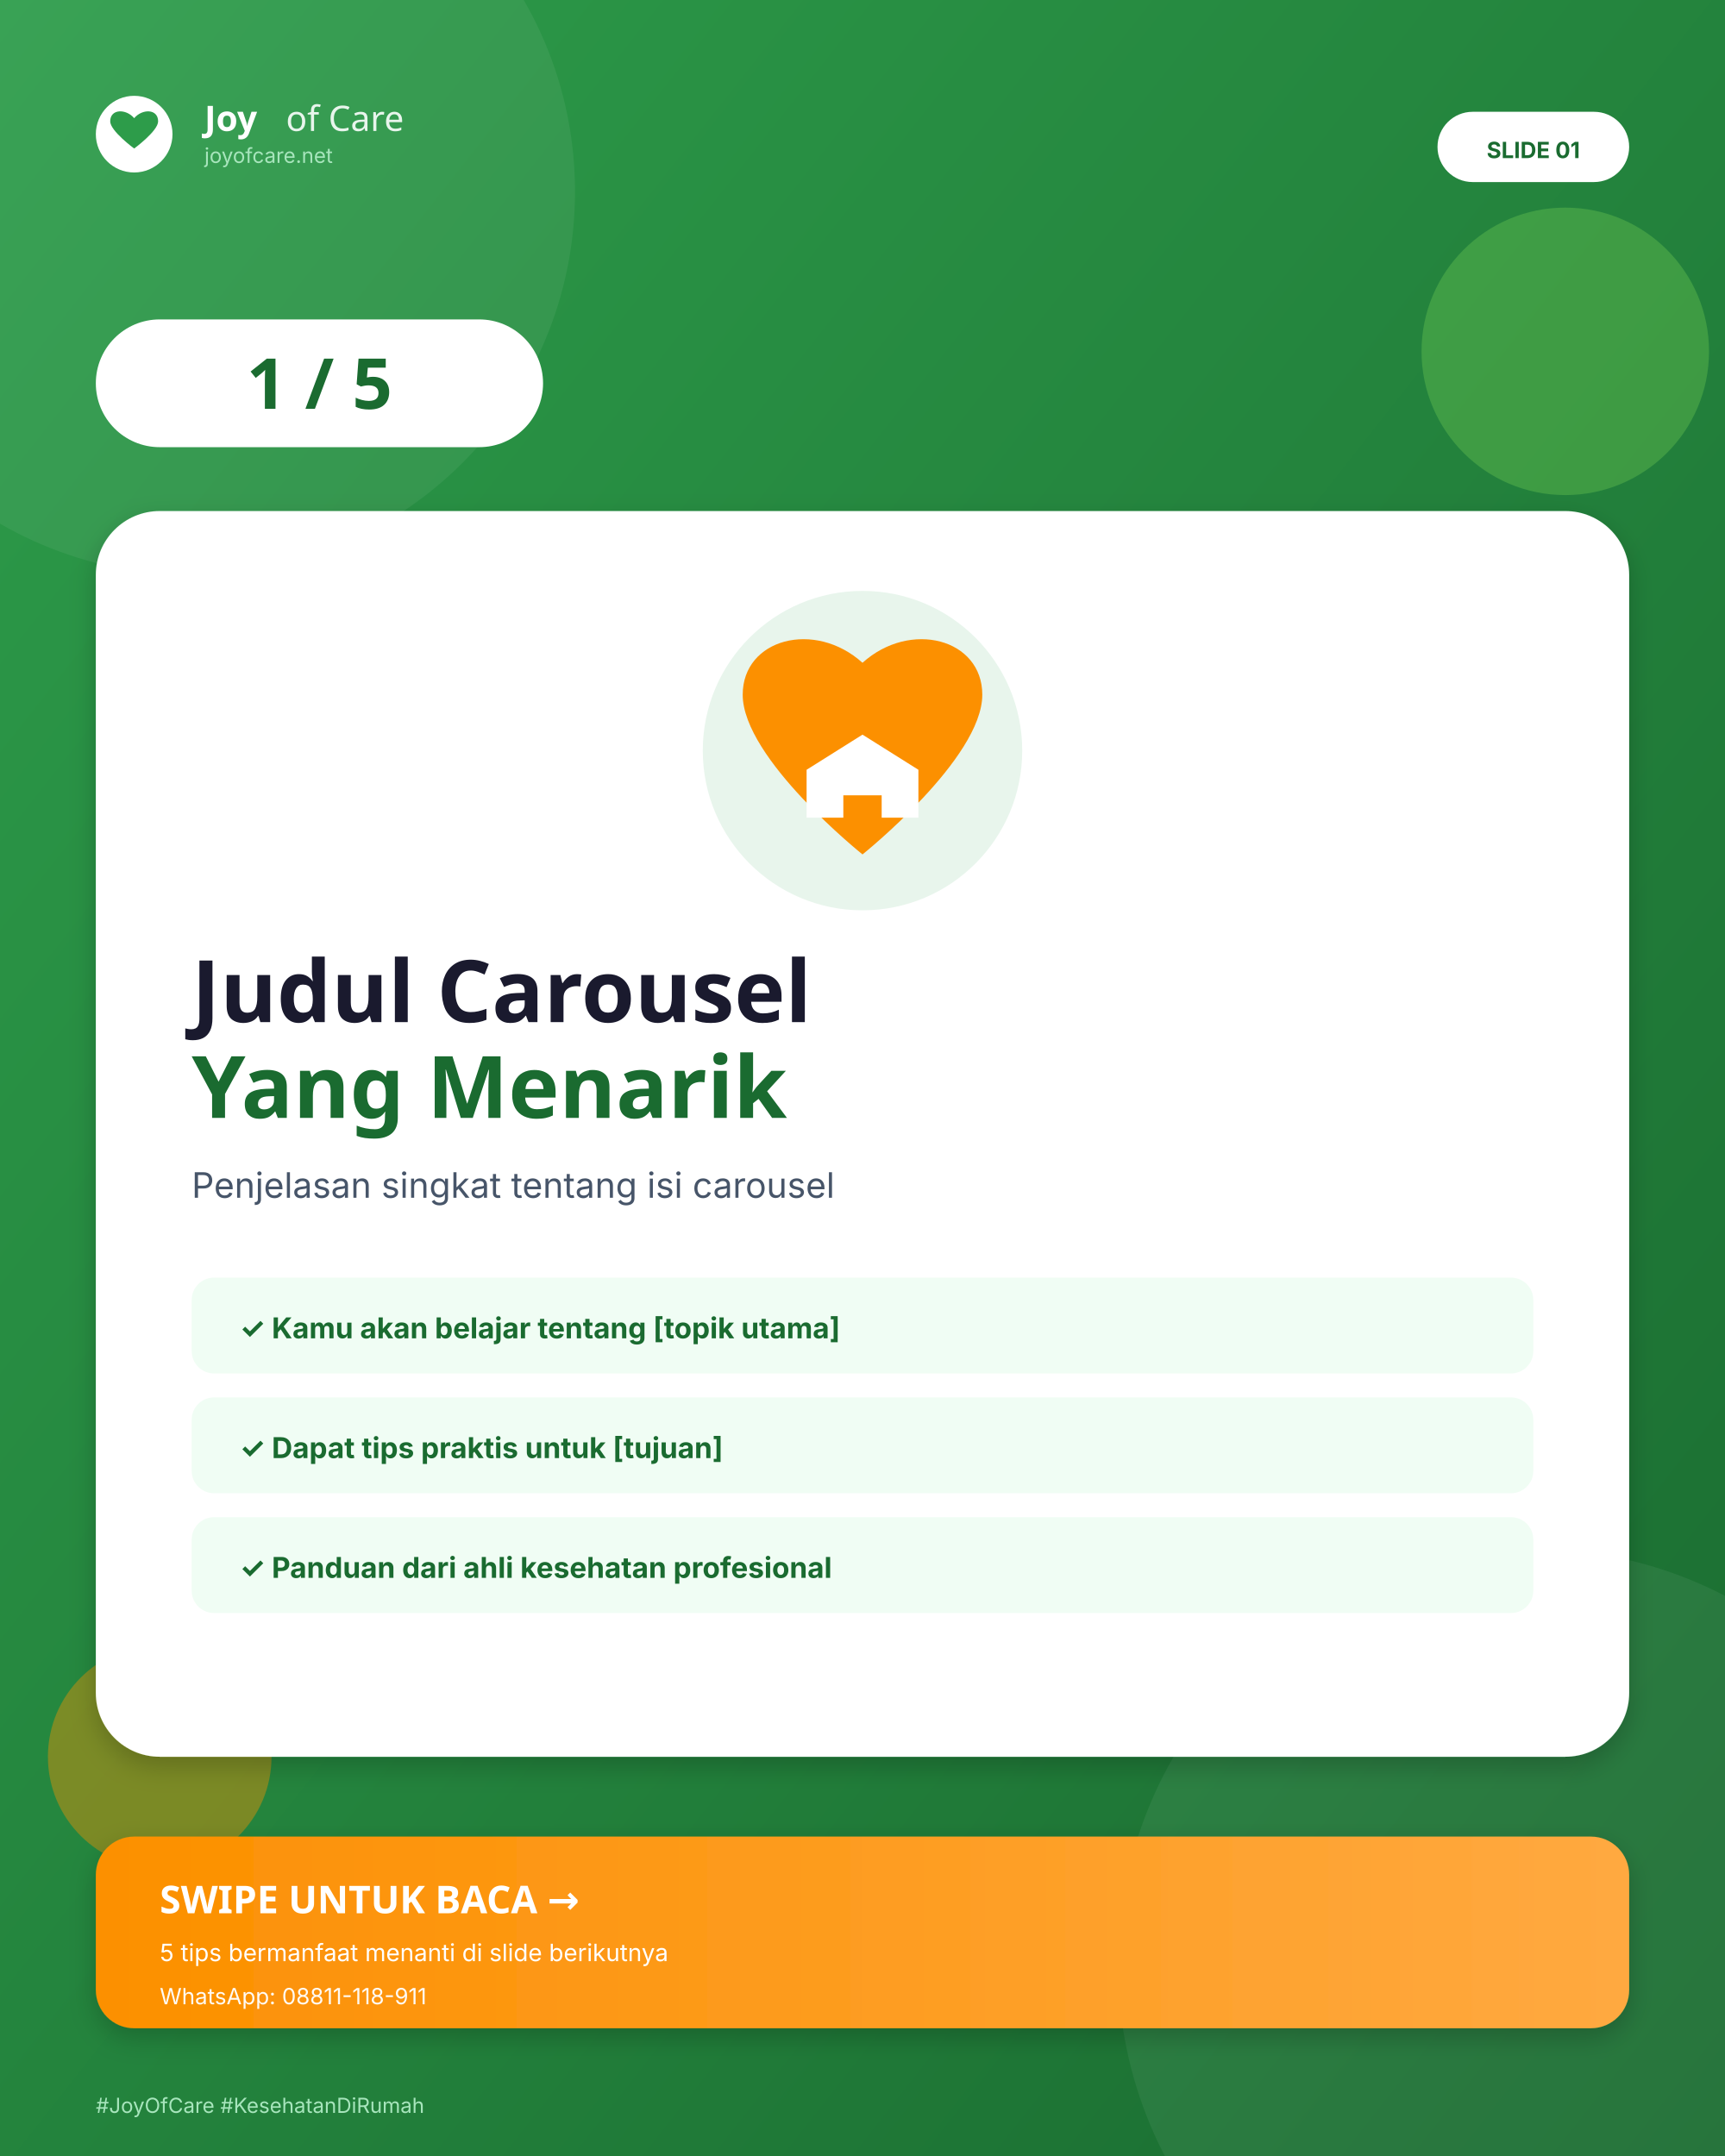
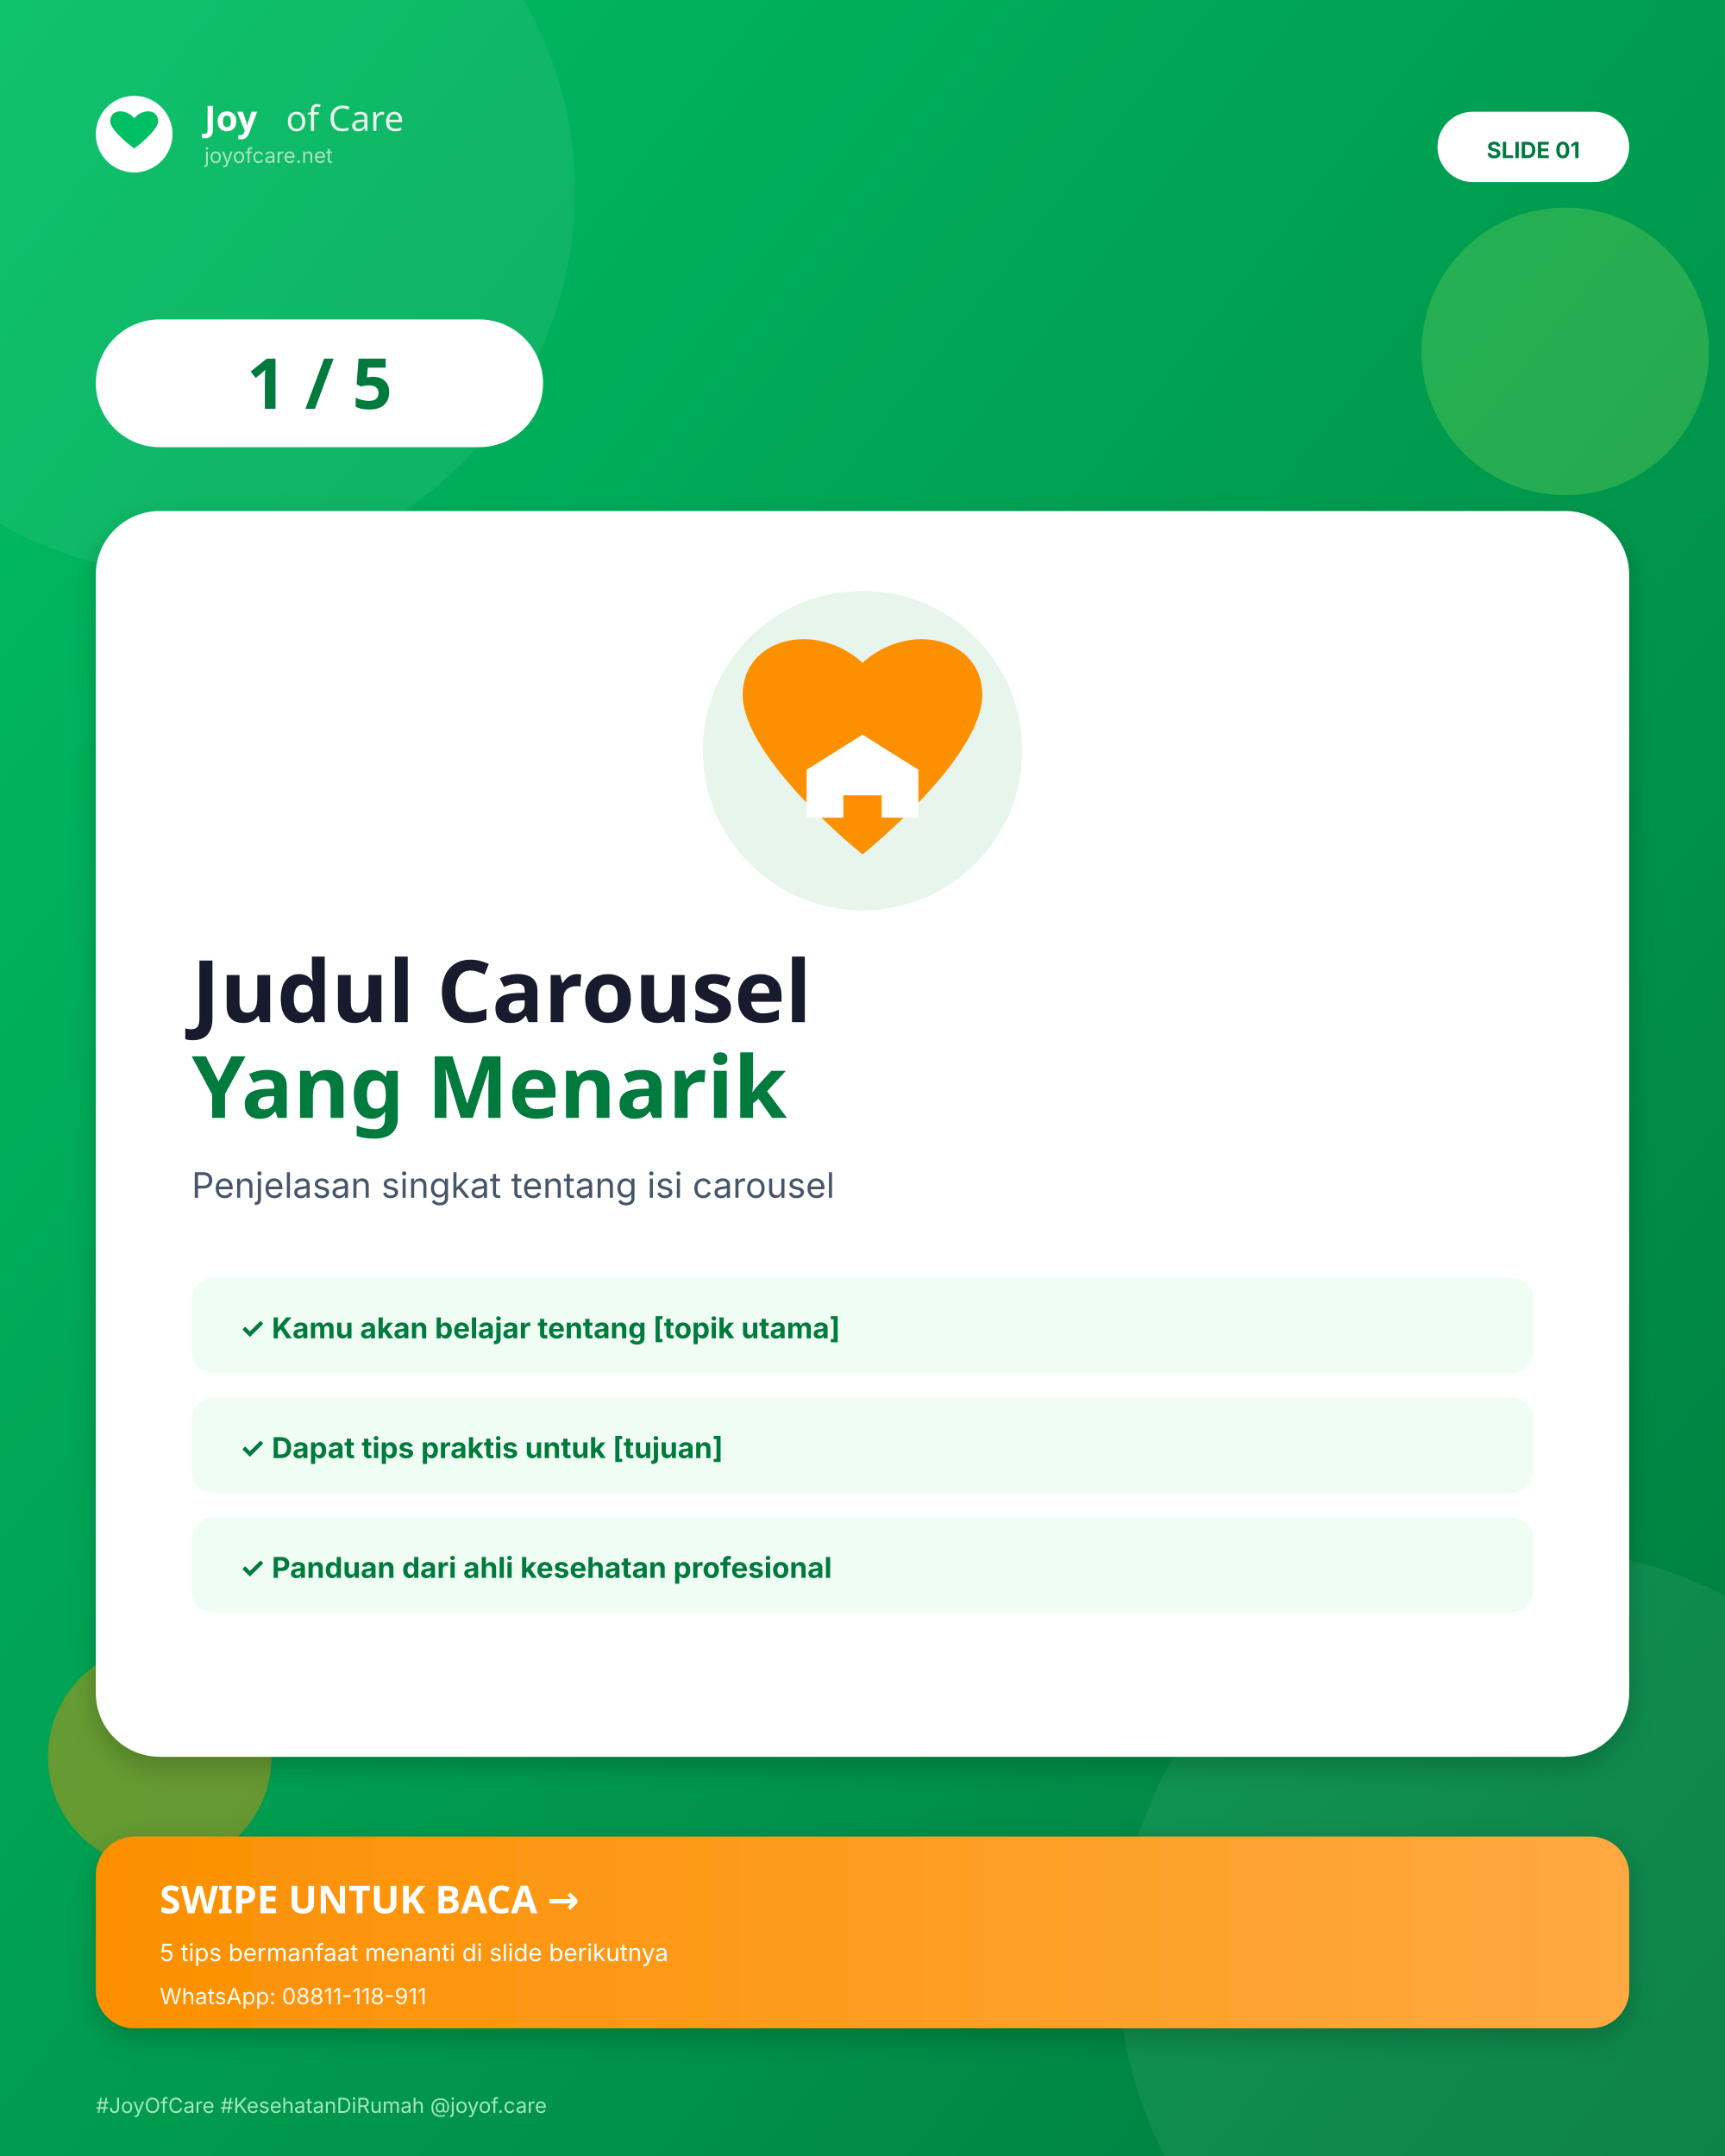
<svg xmlns="http://www.w3.org/2000/svg" viewBox="0 0 1080 1350" width="1080" height="1350" role="img" aria-label="Instagram Carousel Template Slide 1 - Cover - JoyofCare">
  <defs>
    <linearGradient id="heroGreenCar" x1="0%" y1="0%" x2="100%" y2="100%">
-       <stop offset="0%" stop-color="#2D9C4A" />
-       <stop offset="100%" stop-color="#1A6B30" />
+       <stop offset="0%" stop-color="#00bf63" />
+       <stop offset="100%" stop-color="#007A3D" />
    </linearGradient>
    <linearGradient id="warmOrangeCar" x1="0%" y1="0%" x2="100%" y2="0%">
      <stop offset="0%" stop-color="#FC9000" />
      <stop offset="100%" stop-color="#FFA940" />
    </linearGradient>
    <filter id="cardShadowCar" x="-20%" y="-20%" width="140%" height="140%">
      <feGaussianBlur in="SourceAlpha" stdDeviation="8" />
      <feOffset dx="0" dy="6" result="offsetblur" />
      <feComponentTransfer>
        <feFuncA type="linear" slope="0.2" />
      </feComponentTransfer>
      <feMerge>
        <feMergeNode />
        <feMergeNode in="SourceGraphic" />
      </feMerge>
    </filter>
  </defs>
  <rect width="1080" height="1350" fill="url(#heroGreenCar)" />
  <circle cx="120" cy="120" r="240" fill="#FFFFFF" opacity="0.06" />
  <circle cx="960" cy="1230" r="260" fill="#FFFFFF" opacity="0.06" />
  <circle cx="980" cy="220" r="90" fill="#7ED957" opacity="0.3" />
  <circle cx="100" cy="1100" r="70" fill="#FC9000" opacity="0.4" />
  <g transform="translate(60, 60)">
    <rect x="0" y="0" width="48" height="48" rx="24" fill="#FFFFFF" />
-     <path d="M 24 14 C 19 8, 9 8, 9 16 C 9 22, 24 33, 24 33 C 24 33, 39 22, 39 16 C 39 8, 29 8, 24 14 Z" fill="#2D9C4A" />
+     <path d="M 24 14 C 19 8, 9 8, 9 16 C 9 22, 24 33, 24 33 C 24 33, 39 22, 39 16 C 39 8, 29 8, 24 14 Z" fill="#00bf63" />
    <text x="68" y="22" font-family="Montserrat, sans-serif" font-size="22" font-weight="800" fill="#FFFFFF">Joy</text>
    <text x="119" y="22" font-family="Montserrat, sans-serif" font-size="22" font-weight="400" fill="#E8F5EC">of Care</text>
    <text x="68" y="42" font-family="Inter, sans-serif" font-size="13" fill="#A7E5BC">joyofcare.net</text>
  </g>
  <g transform="translate(900, 70)">
    <rect x="0" y="0" width="120" height="44" rx="22" fill="#FFFFFF" />
-     <text x="60" y="29" font-family="Inter, sans-serif" font-size="14" font-weight="700" fill="#1A6B30" text-anchor="middle">SLIDE 01</text>
+     <text x="60" y="29" font-family="Inter, sans-serif" font-size="14" font-weight="700" fill="#007A3D" text-anchor="middle">SLIDE 01</text>
  </g>
  <g transform="translate(60, 200)">
    <rect x="0" y="0" width="280" height="80" rx="40" fill="#FFFFFF" />
-     <text x="140" y="56" font-family="Montserrat, sans-serif" font-size="44" font-weight="800" fill="#1A6B30" text-anchor="middle">1 / 5</text>
+     <text x="140" y="56" font-family="Montserrat, sans-serif" font-size="44" font-weight="800" fill="#007A3D" text-anchor="middle">1 / 5</text>
  </g>
  <g transform="translate(60, 320)">
    <rect x="0" y="0" width="960" height="780" rx="40" fill="#FFFFFF" filter="url(#cardShadowCar)" />
    <g transform="translate(380, 50)">
      <circle cx="100" cy="100" r="100" fill="#E8F5EC" />
      <path d="M 100 45 C 70 18, 25 30, 25 65 C 25 105, 100 165, 100 165 C 100 165, 175 105, 175 65 C 175 30, 130 18, 100 45 Z" fill="#FC9000" />
      <path d="M 100 90 L 65 112 L 65 142 L 88 142 L 88 128 L 112 128 L 112 142 L 135 142 L 135 112 Z" fill="#FFFFFF" />
    </g>
    <text x="60" y="320" font-family="Montserrat, sans-serif" font-size="54" font-weight="800" fill="#1A1A2E">Judul Carousel</text>
-     <text x="60" y="380" font-family="Montserrat, sans-serif" font-size="54" font-weight="800" fill="#1A6B30">Yang Menarik</text>
+     <text x="60" y="380" font-family="Montserrat, sans-serif" font-size="54" font-weight="800" fill="#007A3D">Yang Menarik</text>
    <text x="60" y="430" font-family="Inter, sans-serif" font-size="22" fill="#475569">Penjelasan singkat tentang isi carousel</text>
    <g transform="translate(60, 480)">
      <rect x="0" y="0" width="840" height="60" rx="14" fill="#F0FDF4" />
-       <text x="30" y="38" font-family="Inter, sans-serif" font-size="18" font-weight="700" fill="#1A6B30">✓ Kamu akan belajar tentang [topik utama]</text>
+       <text x="30" y="38" font-family="Inter, sans-serif" font-size="18" font-weight="700" fill="#007A3D">✓ Kamu akan belajar tentang [topik utama]</text>
    </g>
    <g transform="translate(60, 555)">
      <rect x="0" y="0" width="840" height="60" rx="14" fill="#F0FDF4" />
-       <text x="30" y="38" font-family="Inter, sans-serif" font-size="18" font-weight="700" fill="#1A6B30">✓ Dapat tips praktis untuk [tujuan]</text>
+       <text x="30" y="38" font-family="Inter, sans-serif" font-size="18" font-weight="700" fill="#007A3D">✓ Dapat tips praktis untuk [tujuan]</text>
    </g>
    <g transform="translate(60, 630)">
      <rect x="0" y="0" width="840" height="60" rx="14" fill="#F0FDF4" />
-       <text x="30" y="38" font-family="Inter, sans-serif" font-size="18" font-weight="700" fill="#1A6B30">✓ Panduan dari ahli kesehatan profesional</text>
+       <text x="30" y="38" font-family="Inter, sans-serif" font-size="18" font-weight="700" fill="#007A3D">✓ Panduan dari ahli kesehatan profesional</text>
    </g>
  </g>
  <g transform="translate(60, 1150)">
    <rect x="0" y="0" width="960" height="120" rx="24" fill="url(#warmOrangeCar)" filter="url(#cardShadowCar)" />
    <text x="40" y="48" font-family="Montserrat, sans-serif" font-size="24" font-weight="800" fill="#FFFFFF">SWIPE UNTUK BACA →</text>
    <text x="40" y="78" font-family="Inter, sans-serif" font-size="15" fill="#FFFFFF">5 tips bermanfaat menanti di slide berikutnya</text>
    <text x="40" y="105" font-family="Inter, sans-serif" font-size="14" fill="#FFFFFF" opacity="0.95">WhatsApp: 08811-118-911</text>
  </g>
  <g transform="translate(60, 1310)">
-     <text x="0" y="13" font-family="Inter, sans-serif" font-size="13" fill="#A7E5BC">#JoyOfCare #KesehatanDiRumah</text>
+     <text x="0" y="13" font-family="Inter, sans-serif" font-size="13" fill="#A7E5BC">#JoyOfCare #KesehatanDiRumah @joyof.care</text>
  </g>
</svg>
